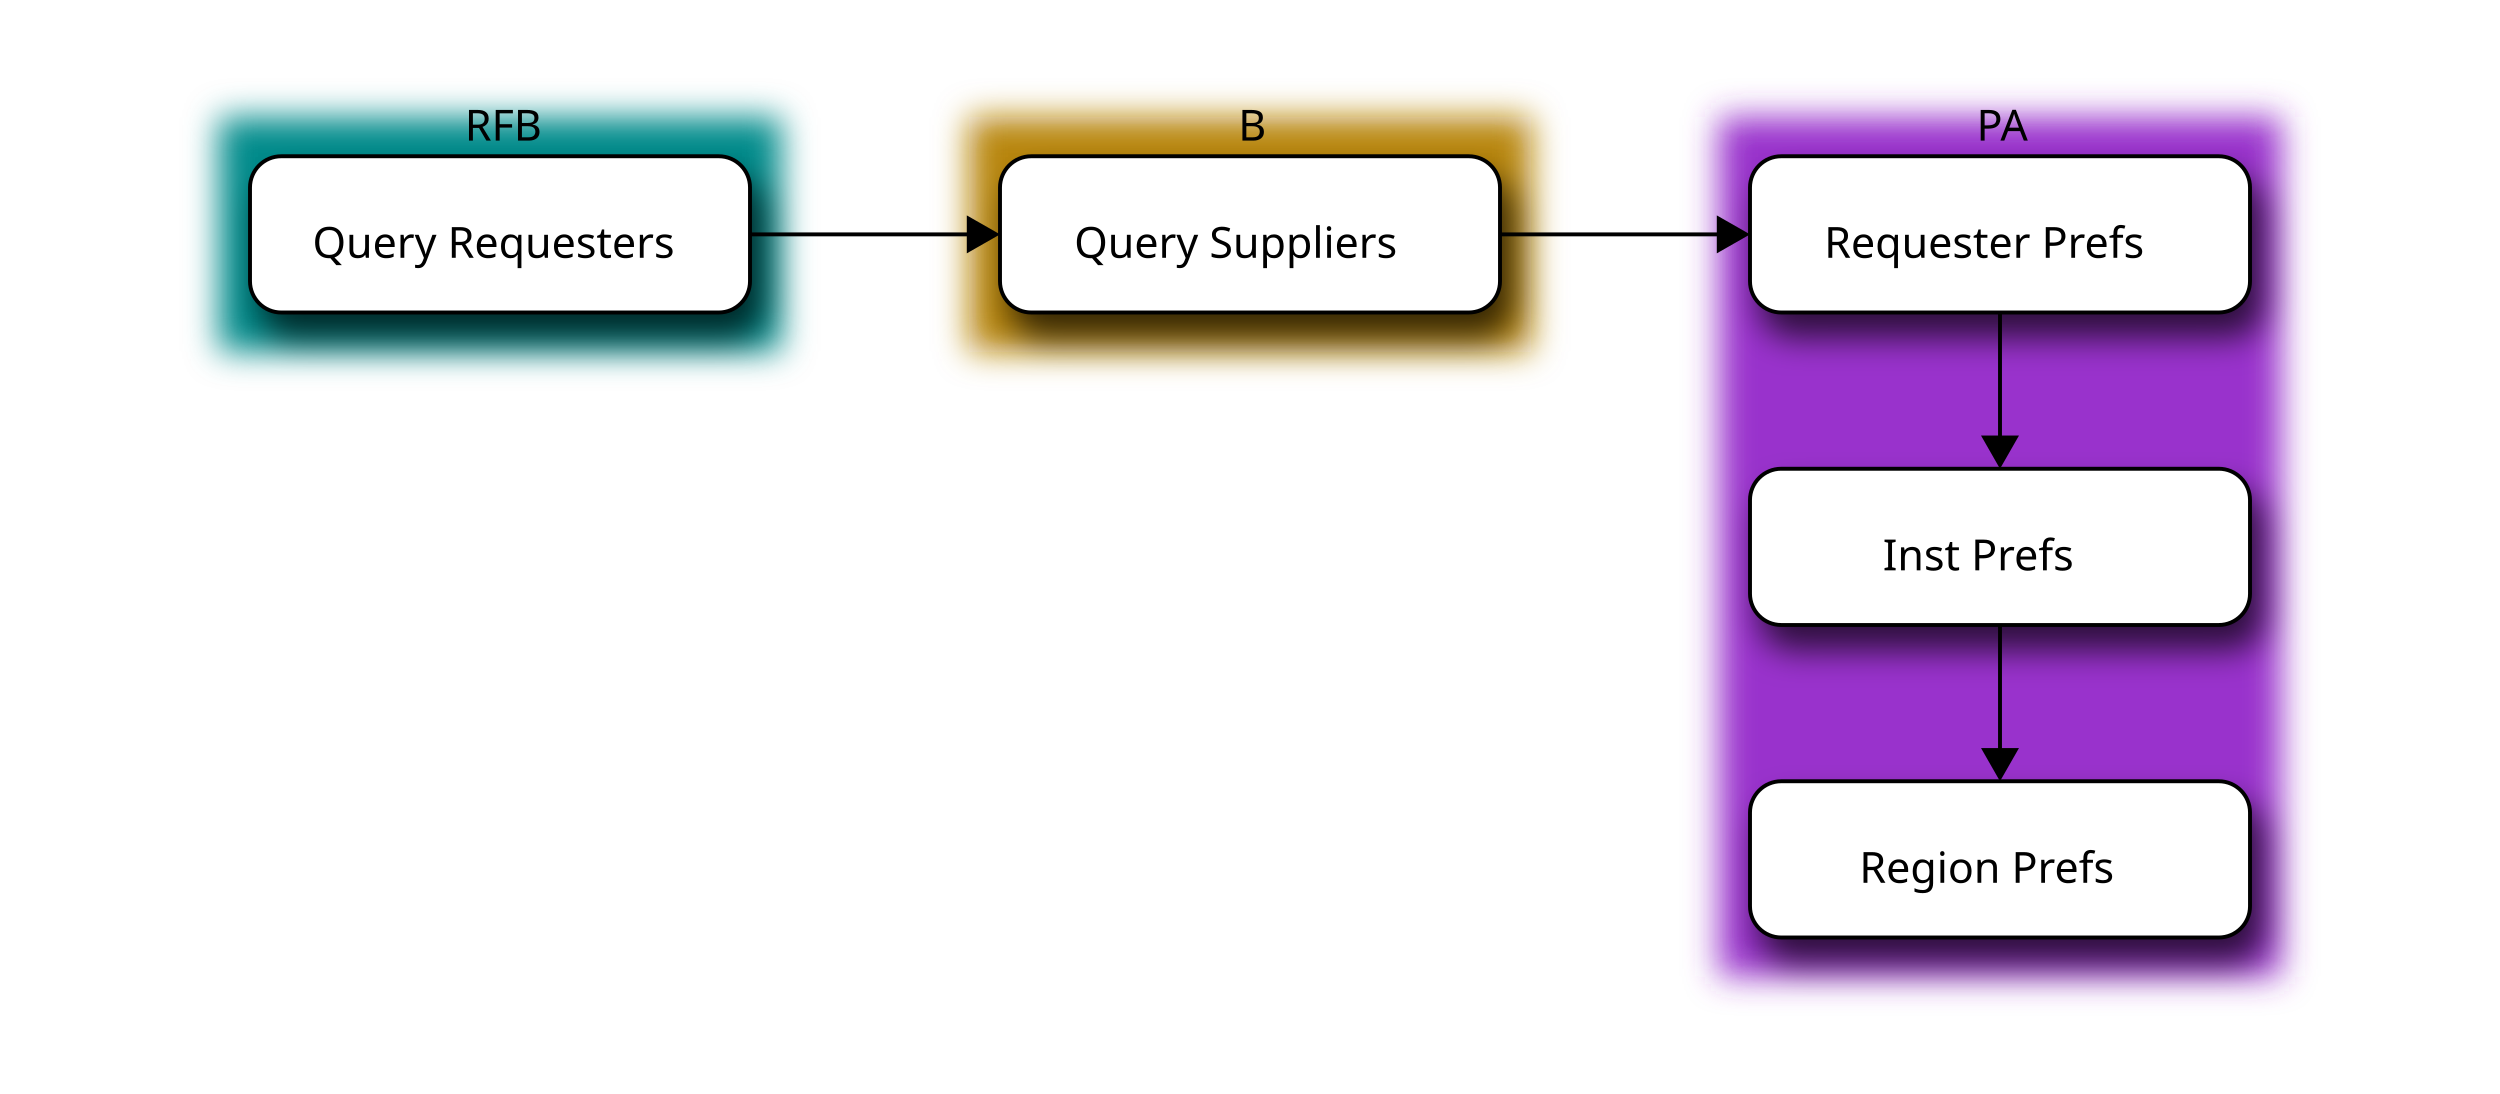
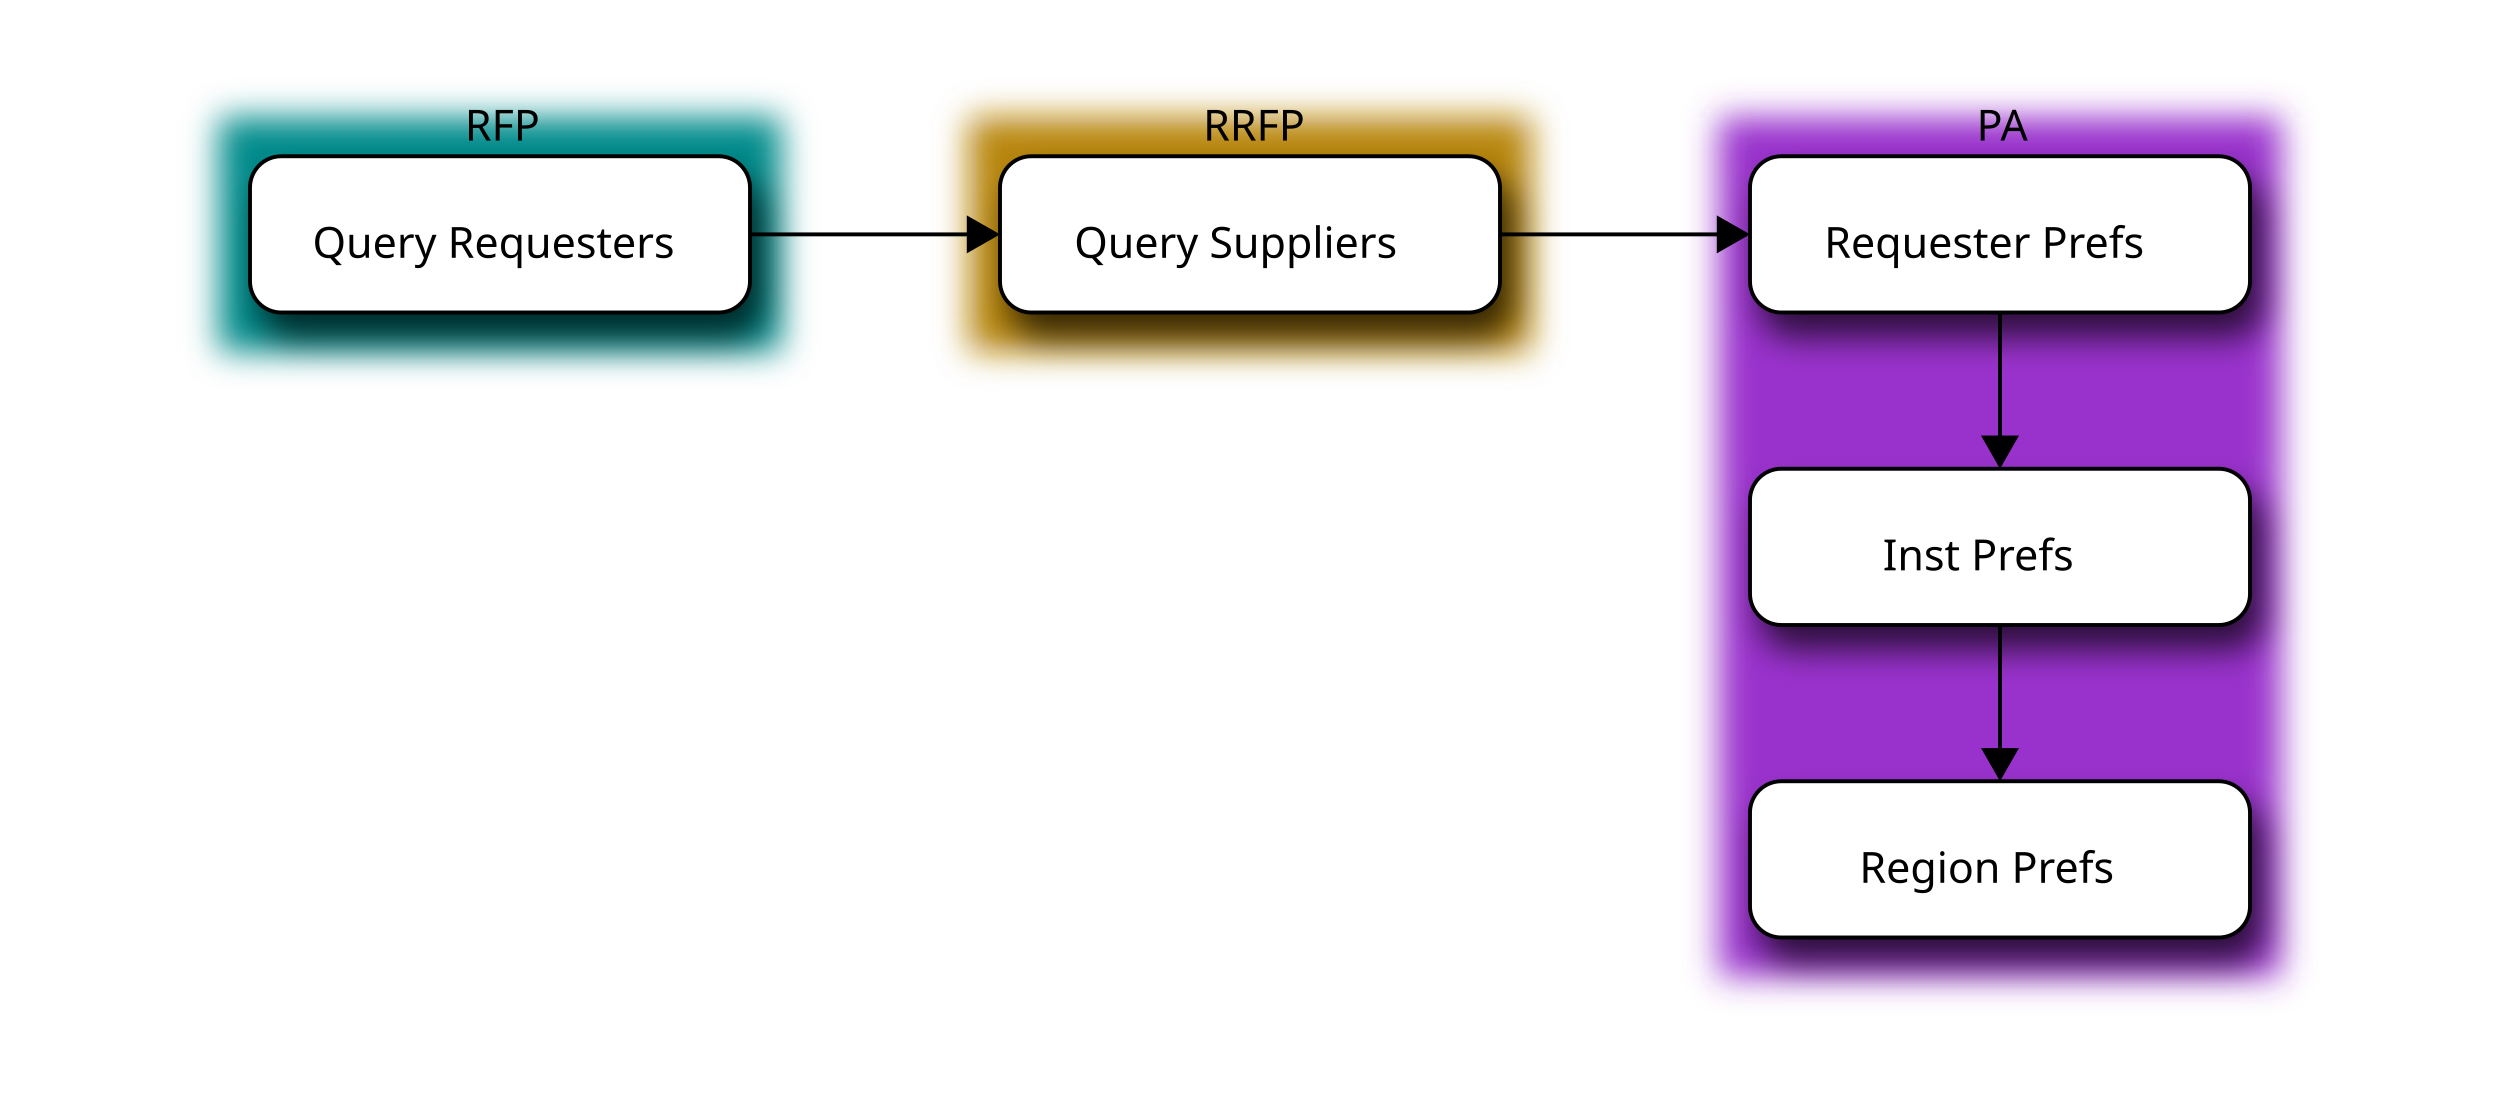
<svg xmlns="http://www.w3.org/2000/svg" viewBox="0 0 640 280">
  <defs id="defs_block">
    <filter height="1.504" id="filter_blur" width="1.157" x="-0.079" y="-0.252">
      <feGaussianBlur id="feGaussianBlur3780" stdDeviation="4.2" />
    </filter>
  </defs>
  <rect fill="rgb(0,139,139)" height="60" style="filter:url(#filter_blur)" width="144" x="56" y="30" />
  <rect fill="rgb(184,134,11)" height="60" style="filter:url(#filter_blur)" width="144" x="248" y="30" />
  <rect fill="rgb(153,50,204)" height="220" style="filter:url(#filter_blur)" width="144" x="440" y="30" />
  <path d="M 75 46 L 187 46 A8,8 0 0 1 195 54 L 195 78 A8,8 0 0 1 187 86 L 75 86 A8,8 0 0 1 67 78 L 67 54 A8,8 0 0 1 75 46" fill="rgb(0,0,0)" stroke="rgb(0,0,0)" style="filter:url(#filter_blur);opacity:0.7;fill-opacity:1" />
  <path d="M 267 46 L 379 46 A8,8 0 0 1 387 54 L 387 78 A8,8 0 0 1 379 86 L 267 86 A8,8 0 0 1 259 78 L 259 54 A8,8 0 0 1 267 46" fill="rgb(0,0,0)" stroke="rgb(0,0,0)" style="filter:url(#filter_blur);opacity:0.7;fill-opacity:1" />
  <path d="M 459 46 L 571 46 A8,8 0 0 1 579 54 L 579 78 A8,8 0 0 1 571 86 L 459 86 A8,8 0 0 1 451 78 L 451 54 A8,8 0 0 1 459 46" fill="rgb(0,0,0)" stroke="rgb(0,0,0)" style="filter:url(#filter_blur);opacity:0.7;fill-opacity:1" />
  <path d="M 459 126 L 571 126 A8,8 0 0 1 579 134 L 579 158 A8,8 0 0 1 571 166 L 459 166 A8,8 0 0 1 451 158 L 451 134 A8,8 0 0 1 459 126" fill="rgb(0,0,0)" stroke="rgb(0,0,0)" style="filter:url(#filter_blur);opacity:0.7;fill-opacity:1" />
  <path d="M 459 206 L 571 206 A8,8 0 0 1 579 214 L 579 238 A8,8 0 0 1 571 246 L 459 246 A8,8 0 0 1 451 238 L 451 214 A8,8 0 0 1 459 206" fill="rgb(0,0,0)" stroke="rgb(0,0,0)" style="filter:url(#filter_blur);opacity:0.7;fill-opacity:1" />
  <path d="M 72 40 L 184 40 A8,8 0 0 1 192 48 L 192 72 A8,8 0 0 1 184 80 L 72 80 A8,8 0 0 1 64 72 L 64 48 A8,8 0 0 1 72 40" fill="rgb(255,255,255)" stroke="rgb(0,0,0)" />
  <text fill="rgb(0,0,0)" font-family="sansserif" font-size="11" font-style="normal" font-weight="normal" x="80" y="66">Query Requesters</text>
  <path d="M 264 40 L 376 40 A8,8 0 0 1 384 48 L 384 72 A8,8 0 0 1 376 80 L 264 80 A8,8 0 0 1 256 72 L 256 48 A8,8 0 0 1 264 40" fill="rgb(255,255,255)" stroke="rgb(0,0,0)" />
  <text fill="rgb(0,0,0)" font-family="sansserif" font-size="11" font-style="normal" font-weight="normal" x="275" y="66">Query Suppliers</text>
  <path d="M 456 40 L 568 40 A8,8 0 0 1 576 48 L 576 72 A8,8 0 0 1 568 80 L 456 80 A8,8 0 0 1 448 72 L 448 48 A8,8 0 0 1 456 40" fill="rgb(255,255,255)" stroke="rgb(0,0,0)" />
  <text fill="rgb(0,0,0)" font-family="sansserif" font-size="11" font-style="normal" font-weight="normal" x="467" y="66">Requester Prefs</text>
  <path d="M 456 120 L 568 120 A8,8 0 0 1 576 128 L 576 152 A8,8 0 0 1 568 160 L 456 160 A8,8 0 0 1 448 152 L 448 128 A8,8 0 0 1 456 120" fill="rgb(255,255,255)" stroke="rgb(0,0,0)" />
  <text fill="rgb(0,0,0)" font-family="sansserif" font-size="11" font-style="normal" font-weight="normal" x="482" y="146">Inst Prefs</text>
  <path d="M 456 200 L 568 200 A8,8 0 0 1 576 208 L 576 232 A8,8 0 0 1 568 240 L 456 240 A8,8 0 0 1 448 232 L 448 208 A8,8 0 0 1 456 200" fill="rgb(255,255,255)" stroke="rgb(0,0,0)" />
  <text fill="rgb(0,0,0)" font-family="sansserif" font-size="11" font-style="normal" font-weight="normal" x="476" y="226">Region Prefs</text>
  <path d="M 192 60 L 248 60" fill="none" stroke="rgb(0,0,0)" />
  <polygon fill="rgb(0,0,0)" points="255,60 248,56 248,64 255,60" stroke="rgb(0,0,0)" />
  <path d="M 384 60 L 440 60" fill="none" stroke="rgb(0,0,0)" />
  <polygon fill="rgb(0,0,0)" points="447,60 440,56 440,64 447,60" stroke="rgb(0,0,0)" />
  <path d="M 512 80 L 512 112" fill="none" stroke="rgb(0,0,0)" />
  <polygon fill="rgb(0,0,0)" points="512,119 508,112 516,112 512,119" stroke="rgb(0,0,0)" />
  <path d="M 512 160 L 512 192" fill="none" stroke="rgb(0,0,0)" />
  <polygon fill="rgb(0,0,0)" points="512,199 508,192 516,192 512,199" stroke="rgb(0,0,0)" />
-   <text fill="rgb(0,0,0)" font-family="sansserif" font-size="11" font-style="normal" font-weight="normal" x="119" y="36">RFB</text>
-   <text fill="rgb(0,0,0)" font-family="sansserif" font-size="11" font-style="normal" font-weight="normal" x="317" y="36">B</text>
+   <text fill="rgb(0,0,0)" font-family="sansserif" font-size="11" font-style="normal" font-weight="normal" x="119" y="36">RFP</text>
+   <text fill="rgb(0,0,0)" font-family="sansserif" font-size="11" font-style="normal" font-weight="normal" x="308" y="36">RRFP</text>
  <text fill="rgb(0,0,0)" font-family="sansserif" font-size="11" font-style="normal" font-weight="normal" x="506" y="36">PA</text>
</svg>
